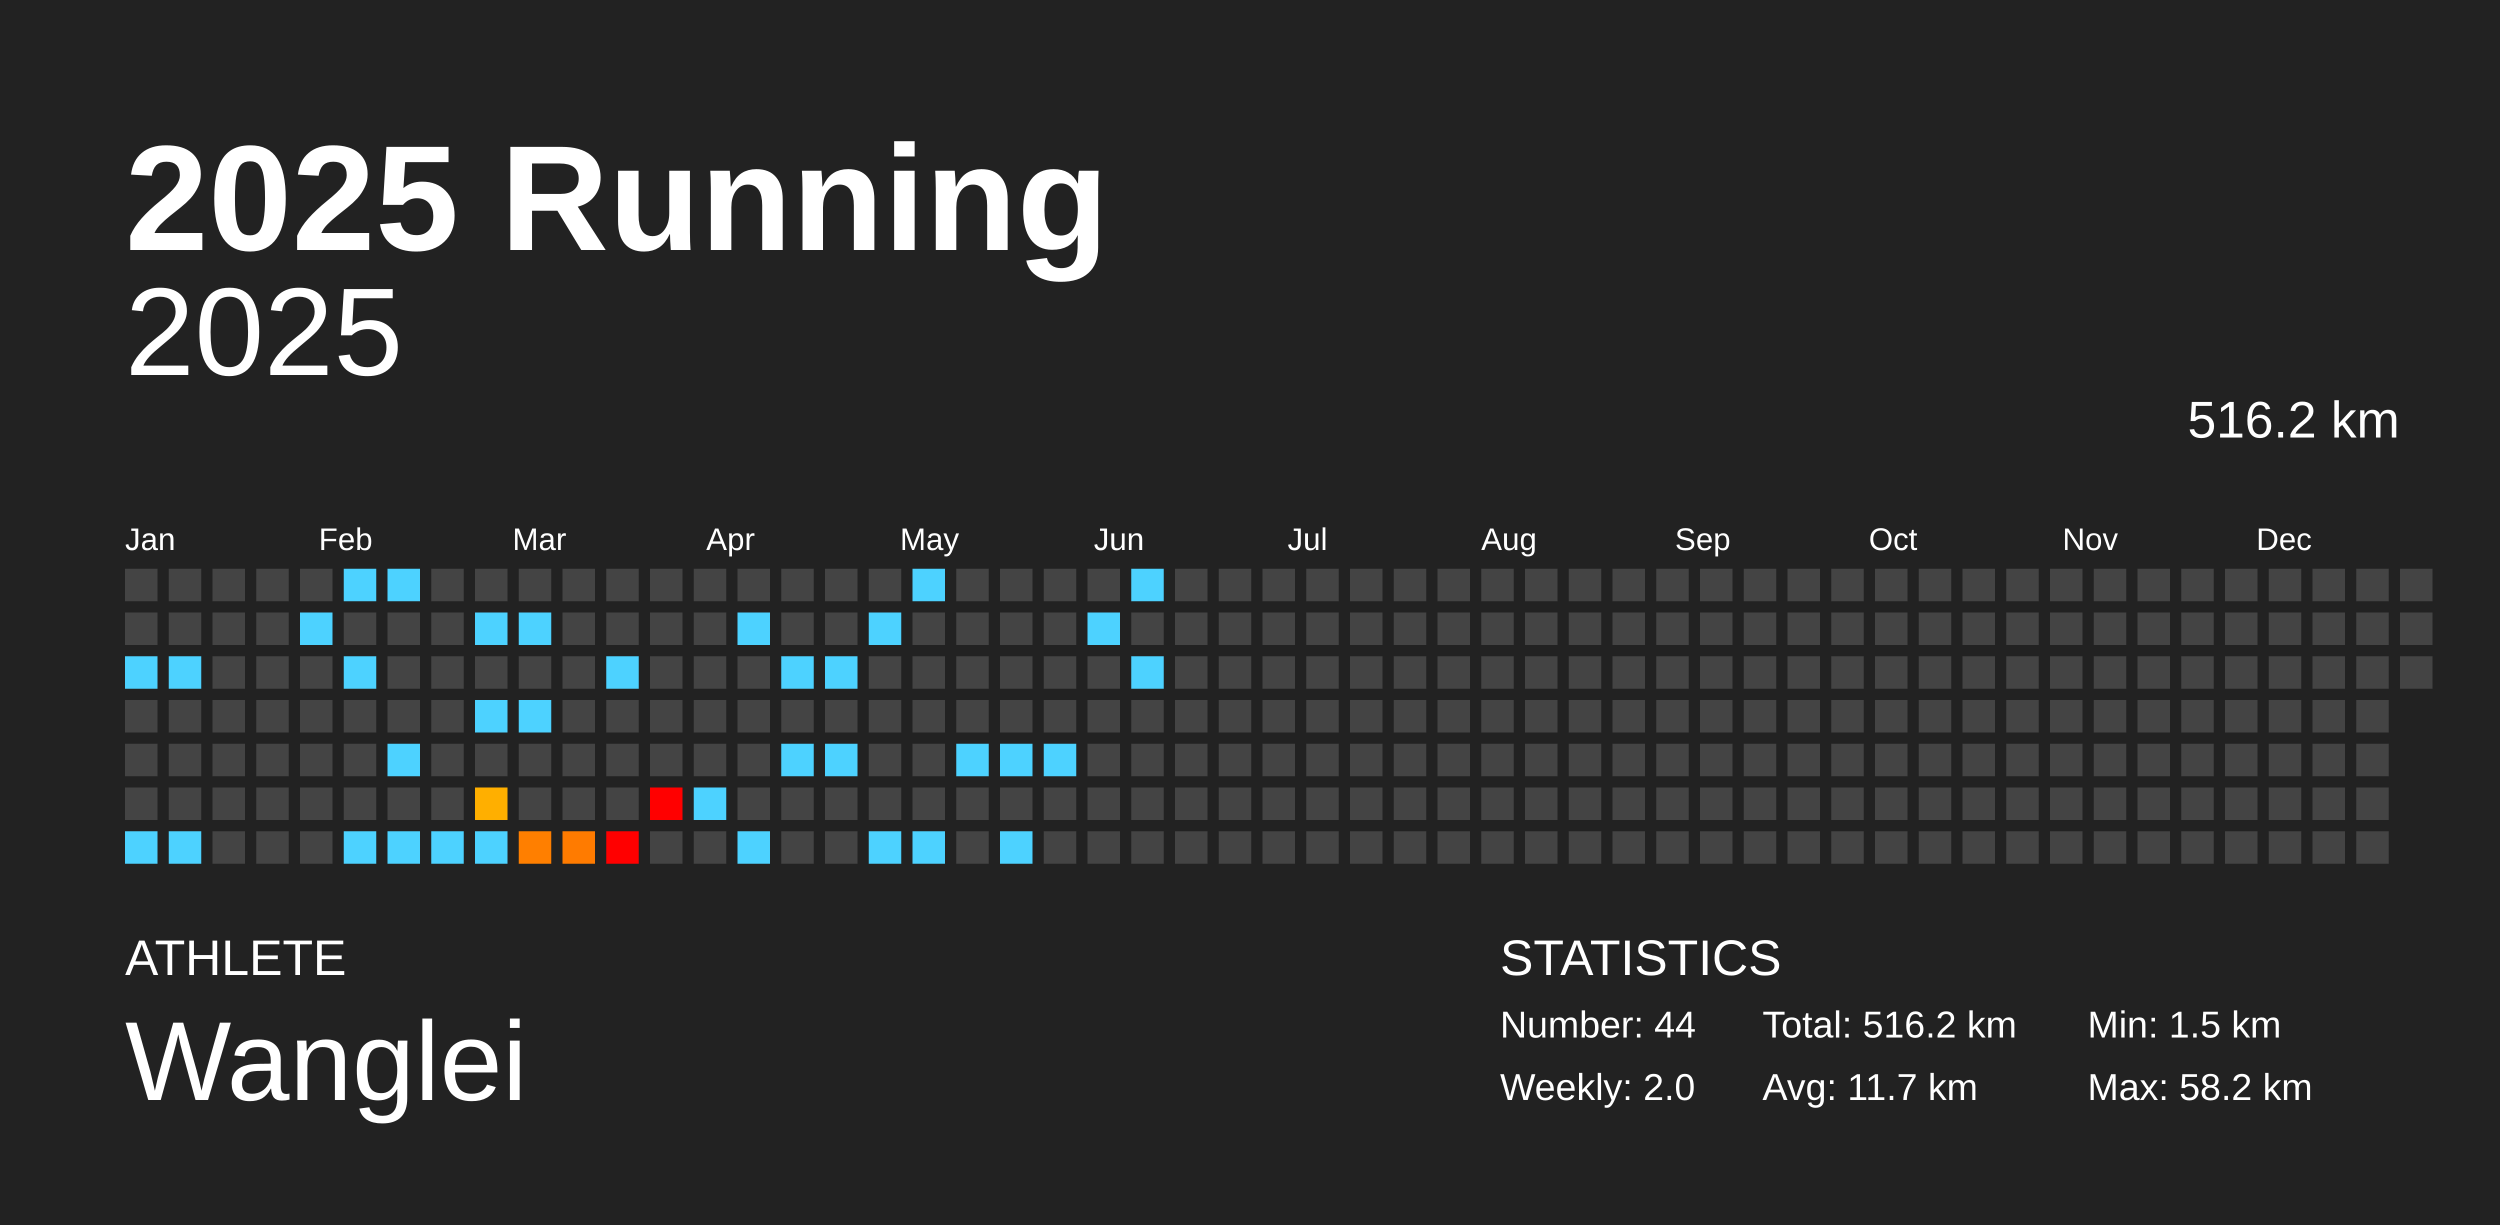
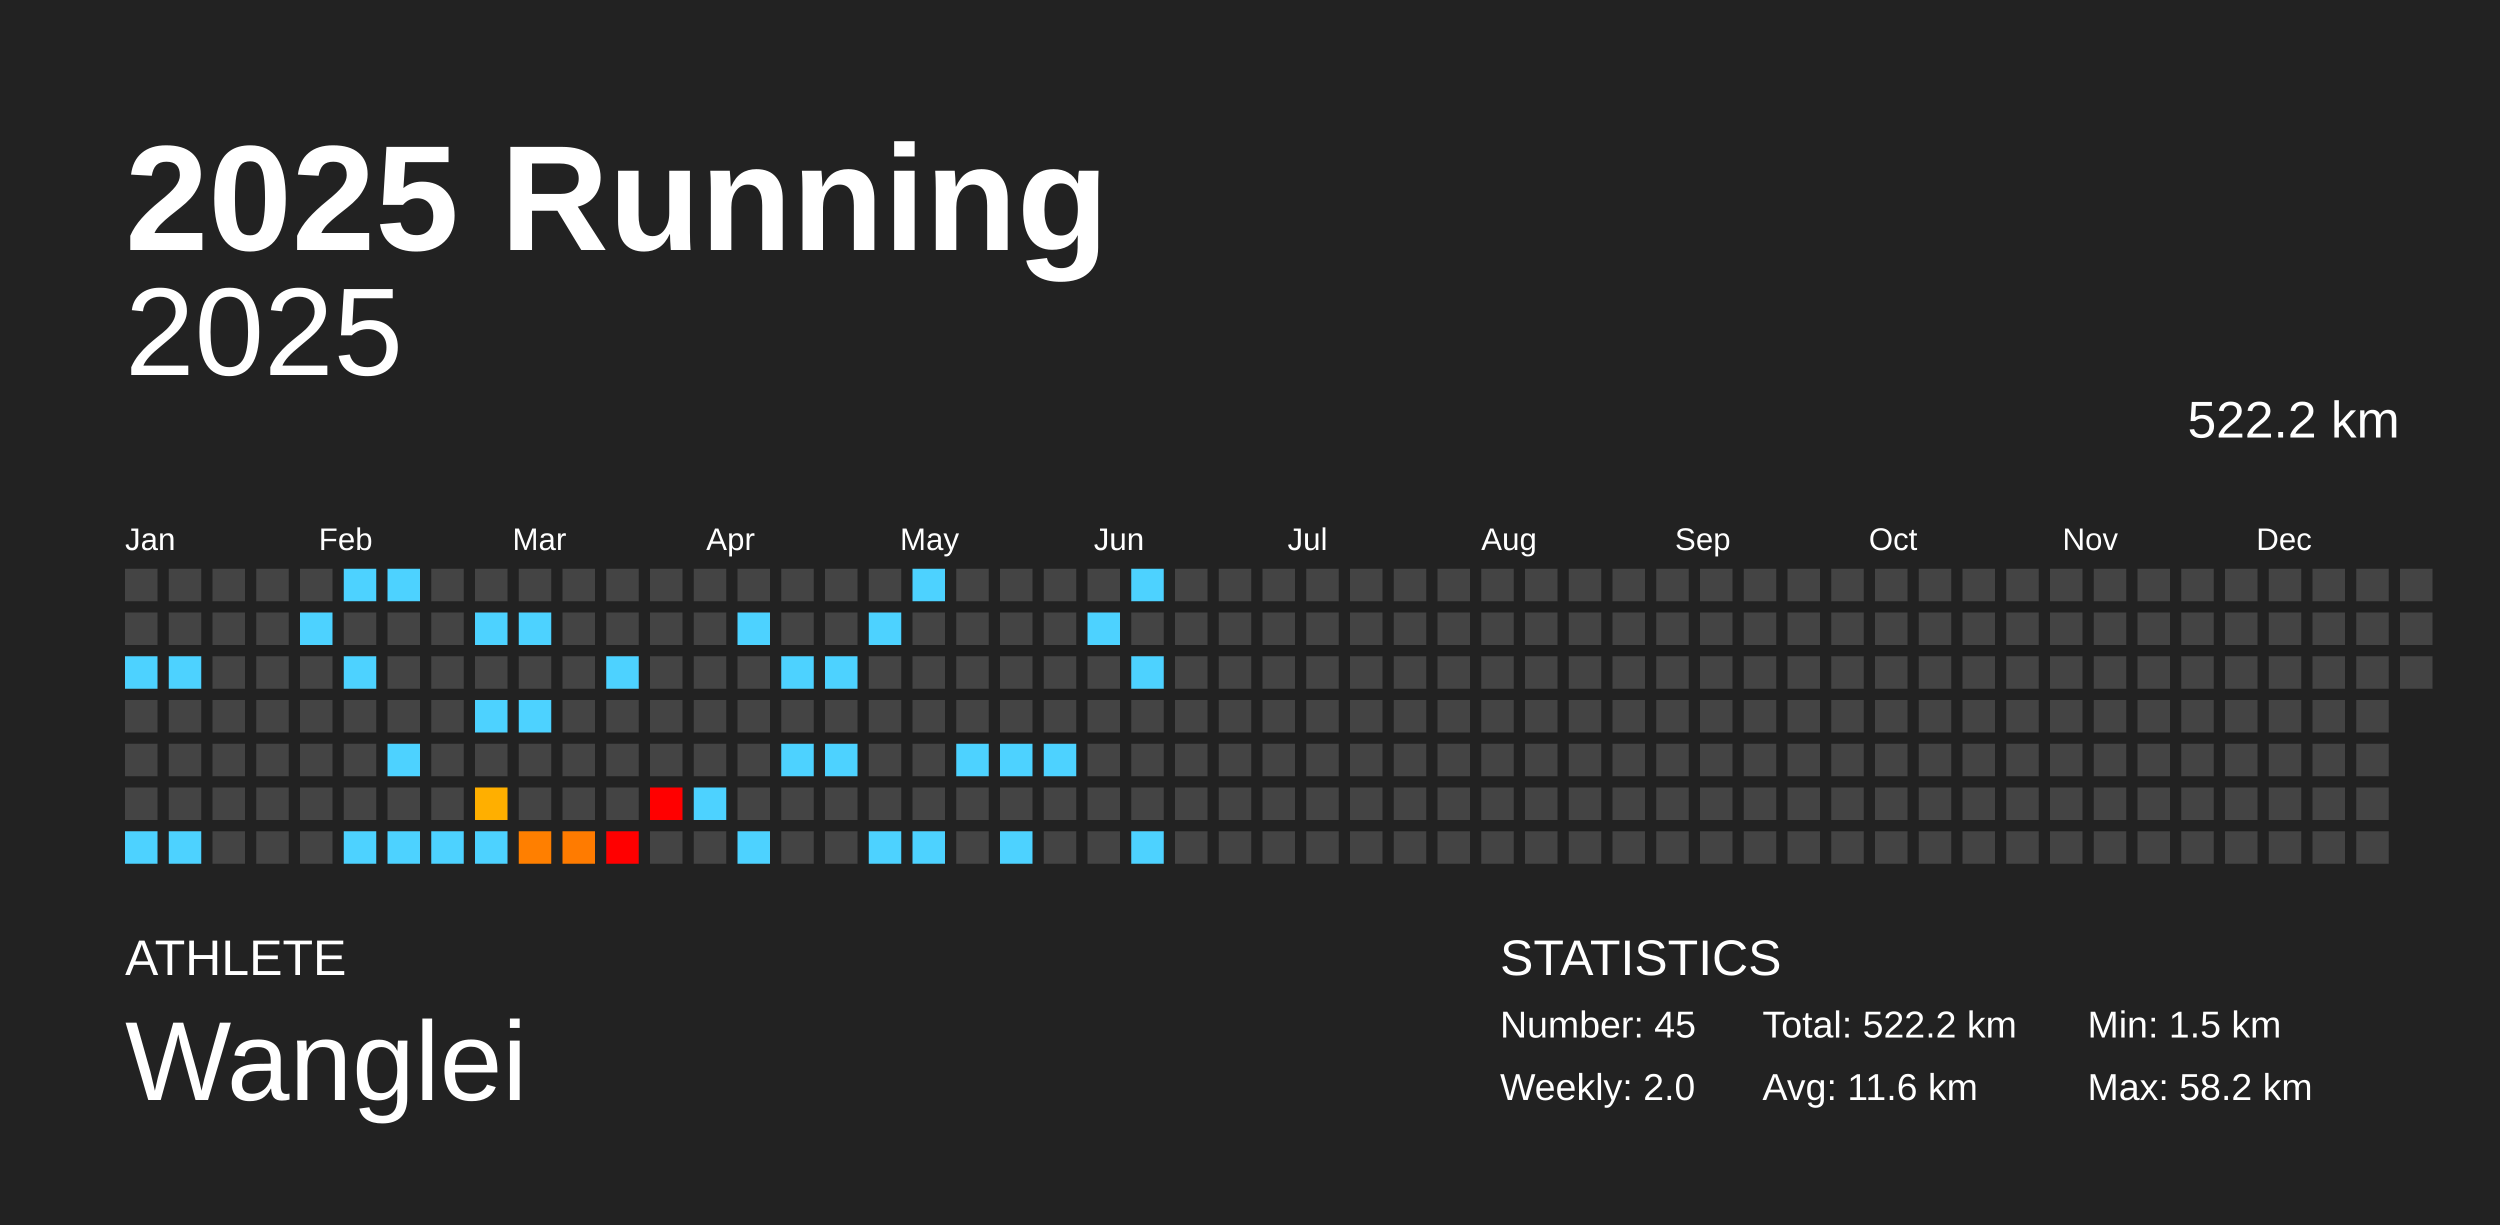
<svg xmlns="http://www.w3.org/2000/svg" baseProfile="full" height="98mm" version="1.1" viewBox="0,0,200,98" width="200mm">
  <defs />
  <rect fill="#222222" height="98" width="200" x="0" y="0" />
  <text fill="#FFFFFF" style="font-size:12px; font-family:Arial; font-weight:bold;" x="10" y="20">2025 Running</text>
  <text fill="#FFFFFF" style="font-size:4px; font-family:Arial" x="10" y="78">ATHLETE</text>
  <text fill="#FFFFFF" style="font-size:9px; font-family:Arial" x="10" y="88">Wanglei</text>
  <text fill="#FFFFFF" style="font-size:4px; font-family:Arial" x="120" y="78">STATISTICS</text>
-   <text fill="#FFFFFF" style="font-size:3px; font-family:Arial" x="120" y="83">Number: 44</text>
+   <text fill="#FFFFFF" style="font-size:3px; font-family:Arial" x="120" y="83">Number: 45</text>
  <text fill="#FFFFFF" style="font-size:3px; font-family:Arial" x="120" y="88">Weekly: 2.0</text>
-   <text fill="#FFFFFF" style="font-size:3px; font-family:Arial" x="141" y="83">Total: 516.2 km</text>
-   <text fill="#FFFFFF" style="font-size:3px; font-family:Arial" x="141" y="88">Avg: 11.7 km</text>
+   <text fill="#FFFFFF" style="font-size:3px; font-family:Arial" x="141" y="83">Total: 522.2 km</text>
+   <text fill="#FFFFFF" style="font-size:3px; font-family:Arial" x="141" y="88">Avg: 11.6 km</text>
  <text fill="#FFFFFF" style="font-size:3px; font-family:Arial" x="167" y="83">Min: 1.5 km</text>
  <text fill="#FFFFFF" style="font-size:3px; font-family:Arial" x="167" y="88">Max: 58.2 km</text>
  <text alignment-baseline="hanging" fill="#FFFFFF" style="font-size:10.0px; font-family:Arial;" x="10" y="30">2025</text>
-   <text alignment-baseline="hanging" fill="#FFFFFF" style="font-size:4.125px; font-family:Arial;" x="175" y="35">516.2 km</text>
+   <text alignment-baseline="hanging" fill="#FFFFFF" style="font-size:4.125px; font-family:Arial;" x="175" y="35">522.2 km</text>
  <text fill="#FFFFFF" style="font-size:2.5px; font-family:Arial" x="10.0" y="44">Jan</text>
  <text fill="#FFFFFF" style="font-size:2.5px; font-family:Arial" x="25.5" y="44">Feb</text>
  <text fill="#FFFFFF" style="font-size:2.5px; font-family:Arial" x="41.0" y="44">Mar</text>
  <text fill="#FFFFFF" style="font-size:2.5px; font-family:Arial" x="56.5" y="44">Apr</text>
  <text fill="#FFFFFF" style="font-size:2.5px; font-family:Arial" x="72.0" y="44">May</text>
  <text fill="#FFFFFF" style="font-size:2.5px; font-family:Arial" x="87.5" y="44">Jun</text>
  <text fill="#FFFFFF" style="font-size:2.5px; font-family:Arial" x="103.0" y="44">Jul</text>
  <text fill="#FFFFFF" style="font-size:2.5px; font-family:Arial" x="118.5" y="44">Aug</text>
  <text fill="#FFFFFF" style="font-size:2.5px; font-family:Arial" x="134.0" y="44">Sep</text>
  <text fill="#FFFFFF" style="font-size:2.5px; font-family:Arial" x="149.5" y="44">Oct</text>
  <text fill="#FFFFFF" style="font-size:2.5px; font-family:Arial" x="165.0" y="44">Nov</text>
  <text fill="#FFFFFF" style="font-size:2.5px; font-family:Arial" x="180.5" y="44">Dec</text>
  <rect fill="#444444" height="2.6" width="2.6" x="10.0" y="45.5" />
  <rect fill="#444444" height="2.6" width="2.6" x="10.0" y="49.0" />
  <rect fill="#4dd2ff" height="2.6" width="2.6" x="10.0" y="52.5" />
  <rect fill="#444444" height="2.6" width="2.6" x="10.0" y="56.0" />
  <rect fill="#444444" height="2.6" width="2.6" x="10.0" y="59.5" />
  <rect fill="#444444" height="2.6" width="2.6" x="10.0" y="63.0" />
  <rect fill="#4dd2ff" height="2.6" width="2.6" x="10.0" y="66.5" />
  <rect fill="#444444" height="2.6" width="2.6" x="13.5" y="45.5" />
  <rect fill="#444444" height="2.6" width="2.6" x="13.5" y="49.0" />
  <rect fill="#4dd2ff" height="2.6" width="2.6" x="13.5" y="52.5" />
  <rect fill="#444444" height="2.6" width="2.6" x="13.5" y="56.0" />
  <rect fill="#444444" height="2.6" width="2.6" x="13.5" y="59.5" />
  <rect fill="#444444" height="2.6" width="2.6" x="13.5" y="63.0" />
  <rect fill="#4dd2ff" height="2.6" width="2.6" x="13.5" y="66.5" />
  <rect fill="#444444" height="2.6" width="2.6" x="17.0" y="45.5" />
  <rect fill="#444444" height="2.6" width="2.6" x="17.0" y="49.0" />
  <rect fill="#444444" height="2.6" width="2.6" x="17.0" y="52.5" />
  <rect fill="#444444" height="2.6" width="2.6" x="17.0" y="56.0" />
  <rect fill="#444444" height="2.6" width="2.6" x="17.0" y="59.5" />
  <rect fill="#444444" height="2.6" width="2.6" x="17.0" y="63.0" />
  <rect fill="#444444" height="2.6" width="2.6" x="17.0" y="66.5" />
  <rect fill="#444444" height="2.6" width="2.6" x="20.5" y="45.5" />
  <rect fill="#444444" height="2.6" width="2.6" x="20.5" y="49.0" />
  <rect fill="#444444" height="2.6" width="2.6" x="20.5" y="52.5" />
  <rect fill="#444444" height="2.6" width="2.6" x="20.5" y="56.0" />
  <rect fill="#444444" height="2.6" width="2.6" x="20.5" y="59.5" />
  <rect fill="#444444" height="2.6" width="2.6" x="20.5" y="63.0" />
  <rect fill="#444444" height="2.6" width="2.6" x="20.5" y="66.5" />
  <rect fill="#444444" height="2.6" width="2.6" x="24.0" y="45.5" />
  <rect fill="#4dd2ff" height="2.6" width="2.6" x="24.0" y="49.0" />
  <rect fill="#444444" height="2.6" width="2.6" x="24.0" y="52.5" />
  <rect fill="#444444" height="2.6" width="2.6" x="24.0" y="56.0" />
  <rect fill="#444444" height="2.6" width="2.6" x="24.0" y="59.5" />
  <rect fill="#444444" height="2.6" width="2.6" x="24.0" y="63.0" />
  <rect fill="#444444" height="2.6" width="2.6" x="24.0" y="66.5" />
  <rect fill="#4dd2ff" height="2.6" width="2.6" x="27.5" y="45.5" />
  <rect fill="#444444" height="2.6" width="2.6" x="27.5" y="49.0" />
  <rect fill="#4dd2ff" height="2.6" width="2.6" x="27.5" y="52.5" />
  <rect fill="#444444" height="2.6" width="2.6" x="27.5" y="56.0" />
  <rect fill="#444444" height="2.6" width="2.6" x="27.5" y="59.5" />
  <rect fill="#444444" height="2.6" width="2.6" x="27.5" y="63.0" />
  <rect fill="#4dd2ff" height="2.6" width="2.6" x="27.5" y="66.5" />
  <rect fill="#4dd2ff" height="2.6" width="2.6" x="31.0" y="45.5" />
  <rect fill="#444444" height="2.6" width="2.6" x="31.0" y="49.0" />
  <rect fill="#444444" height="2.6" width="2.6" x="31.0" y="52.5" />
  <rect fill="#444444" height="2.6" width="2.6" x="31.0" y="56.0" />
  <rect fill="#4dd2ff" height="2.6" width="2.6" x="31.0" y="59.5" />
  <rect fill="#444444" height="2.6" width="2.6" x="31.0" y="63.0" />
  <rect fill="#4dd2ff" height="2.6" width="2.6" x="31.0" y="66.5" />
  <rect fill="#444444" height="2.6" width="2.6" x="34.5" y="45.5" />
  <rect fill="#444444" height="2.6" width="2.6" x="34.5" y="49.0" />
  <rect fill="#444444" height="2.6" width="2.6" x="34.5" y="52.5" />
  <rect fill="#444444" height="2.6" width="2.6" x="34.5" y="56.0" />
  <rect fill="#444444" height="2.6" width="2.6" x="34.5" y="59.5" />
  <rect fill="#444444" height="2.6" width="2.6" x="34.5" y="63.0" />
  <rect fill="#4dd2ff" height="2.6" width="2.6" x="34.5" y="66.5" />
  <rect fill="#444444" height="2.6" width="2.6" x="38.0" y="45.5" />
  <rect fill="#4dd2ff" height="2.6" width="2.6" x="38.0" y="49.0" />
  <rect fill="#444444" height="2.6" width="2.6" x="38.0" y="52.5" />
  <rect fill="#4dd2ff" height="2.6" width="2.6" x="38.0" y="56.0" />
  <rect fill="#444444" height="2.6" width="2.6" x="38.0" y="59.5" />
  <rect fill="#ffaf00" height="2.6" width="2.6" x="38.0" y="63.0" />
  <rect fill="#4dd2ff" height="2.6" width="2.6" x="38.0" y="66.5" />
  <rect fill="#444444" height="2.6" width="2.6" x="41.5" y="45.5" />
  <rect fill="#4dd2ff" height="2.6" width="2.6" x="41.5" y="49.0" />
  <rect fill="#444444" height="2.6" width="2.6" x="41.5" y="52.5" />
  <rect fill="#4dd2ff" height="2.6" width="2.6" x="41.5" y="56.0" />
  <rect fill="#444444" height="2.6" width="2.6" x="41.5" y="59.5" />
  <rect fill="#444444" height="2.6" width="2.6" x="41.5" y="63.0" />
  <rect fill="#ff7f00" height="2.6" width="2.6" x="41.5" y="66.5" />
  <rect fill="#444444" height="2.6" width="2.6" x="45.0" y="45.5" />
  <rect fill="#444444" height="2.6" width="2.6" x="45.0" y="49.0" />
  <rect fill="#444444" height="2.6" width="2.6" x="45.0" y="52.5" />
  <rect fill="#444444" height="2.6" width="2.6" x="45.0" y="56.0" />
  <rect fill="#444444" height="2.6" width="2.6" x="45.0" y="59.5" />
  <rect fill="#444444" height="2.6" width="2.6" x="45.0" y="63.0" />
  <rect fill="#ff7b00" height="2.6" width="2.6" x="45.0" y="66.5" />
  <rect fill="#444444" height="2.6" width="2.6" x="48.5" y="45.5" />
  <rect fill="#444444" height="2.6" width="2.6" x="48.5" y="49.0" />
  <rect fill="#4dd2ff" height="2.6" width="2.6" x="48.5" y="52.5" />
  <rect fill="#444444" height="2.6" width="2.6" x="48.5" y="56.0" />
  <rect fill="#444444" height="2.6" width="2.6" x="48.5" y="59.5" />
  <rect fill="#444444" height="2.6" width="2.6" x="48.5" y="63.0" />
  <rect fill="red" height="2.6" width="2.6" x="48.5" y="66.5" />
  <rect fill="#444444" height="2.6" width="2.6" x="52.0" y="45.5" />
  <rect fill="#444444" height="2.6" width="2.6" x="52.0" y="49.0" />
  <rect fill="#444444" height="2.6" width="2.6" x="52.0" y="52.5" />
  <rect fill="#444444" height="2.6" width="2.6" x="52.0" y="56.0" />
  <rect fill="#444444" height="2.6" width="2.6" x="52.0" y="59.5" />
  <rect fill="red" height="2.6" width="2.6" x="52.0" y="63.0" />
  <rect fill="#444444" height="2.6" width="2.6" x="52.0" y="66.5" />
  <rect fill="#444444" height="2.6" width="2.6" x="55.5" y="45.5" />
  <rect fill="#444444" height="2.6" width="2.6" x="55.5" y="49.0" />
  <rect fill="#444444" height="2.6" width="2.6" x="55.5" y="52.5" />
  <rect fill="#444444" height="2.6" width="2.6" x="55.5" y="56.0" />
  <rect fill="#444444" height="2.6" width="2.6" x="55.5" y="59.5" />
  <rect fill="#4dd2ff" height="2.6" width="2.6" x="55.5" y="63.0" />
  <rect fill="#444444" height="2.6" width="2.6" x="55.5" y="66.5" />
  <rect fill="#444444" height="2.6" width="2.6" x="59.0" y="45.5" />
  <rect fill="#4dd2ff" height="2.6" width="2.6" x="59.0" y="49.0" />
  <rect fill="#444444" height="2.6" width="2.6" x="59.0" y="52.5" />
  <rect fill="#444444" height="2.6" width="2.6" x="59.0" y="56.0" />
  <rect fill="#444444" height="2.6" width="2.6" x="59.0" y="59.5" />
  <rect fill="#444444" height="2.6" width="2.6" x="59.0" y="63.0" />
  <rect fill="#4dd2ff" height="2.6" width="2.6" x="59.0" y="66.5" />
  <rect fill="#444444" height="2.6" width="2.6" x="62.5" y="45.5" />
  <rect fill="#444444" height="2.6" width="2.6" x="62.5" y="49.0" />
  <rect fill="#4dd2ff" height="2.6" width="2.6" x="62.5" y="52.5" />
  <rect fill="#444444" height="2.6" width="2.6" x="62.5" y="56.0" />
  <rect fill="#4dd2ff" height="2.6" width="2.6" x="62.5" y="59.5" />
  <rect fill="#444444" height="2.6" width="2.6" x="62.5" y="63.0" />
  <rect fill="#444444" height="2.6" width="2.6" x="62.5" y="66.5" />
  <rect fill="#444444" height="2.6" width="2.6" x="66.0" y="45.5" />
  <rect fill="#444444" height="2.6" width="2.6" x="66.0" y="49.0" />
  <rect fill="#4dd2ff" height="2.6" width="2.6" x="66.0" y="52.5" />
  <rect fill="#444444" height="2.6" width="2.6" x="66.0" y="56.0" />
  <rect fill="#4dd2ff" height="2.6" width="2.6" x="66.0" y="59.5" />
  <rect fill="#444444" height="2.6" width="2.6" x="66.0" y="63.0" />
  <rect fill="#444444" height="2.6" width="2.6" x="66.0" y="66.5" />
  <rect fill="#444444" height="2.6" width="2.6" x="69.5" y="45.5" />
  <rect fill="#4dd2ff" height="2.6" width="2.6" x="69.5" y="49.0" />
  <rect fill="#444444" height="2.6" width="2.6" x="69.5" y="52.5" />
  <rect fill="#444444" height="2.6" width="2.6" x="69.5" y="56.0" />
  <rect fill="#444444" height="2.6" width="2.6" x="69.5" y="59.5" />
  <rect fill="#444444" height="2.6" width="2.6" x="69.5" y="63.0" />
  <rect fill="#4dd2ff" height="2.6" width="2.6" x="69.5" y="66.5" />
  <rect fill="#4dd2ff" height="2.6" width="2.6" x="73.0" y="45.5" />
  <rect fill="#444444" height="2.6" width="2.6" x="73.0" y="49.0" />
  <rect fill="#444444" height="2.6" width="2.6" x="73.0" y="52.5" />
  <rect fill="#444444" height="2.6" width="2.6" x="73.0" y="56.0" />
  <rect fill="#444444" height="2.6" width="2.6" x="73.0" y="59.5" />
  <rect fill="#444444" height="2.6" width="2.6" x="73.0" y="63.0" />
  <rect fill="#4dd2ff" height="2.6" width="2.6" x="73.0" y="66.5" />
  <rect fill="#444444" height="2.6" width="2.6" x="76.5" y="45.5" />
  <rect fill="#444444" height="2.6" width="2.6" x="76.5" y="49.0" />
  <rect fill="#444444" height="2.6" width="2.6" x="76.5" y="52.5" />
  <rect fill="#444444" height="2.6" width="2.6" x="76.5" y="56.0" />
  <rect fill="#4dd2ff" height="2.6" width="2.6" x="76.5" y="59.5" />
  <rect fill="#444444" height="2.6" width="2.6" x="76.5" y="63.0" />
  <rect fill="#444444" height="2.6" width="2.6" x="76.5" y="66.5" />
  <rect fill="#444444" height="2.6" width="2.6" x="80.0" y="45.5" />
  <rect fill="#444444" height="2.6" width="2.6" x="80.0" y="49.0" />
  <rect fill="#444444" height="2.6" width="2.6" x="80.0" y="52.5" />
  <rect fill="#444444" height="2.6" width="2.6" x="80.0" y="56.0" />
  <rect fill="#4dd2ff" height="2.6" width="2.6" x="80.0" y="59.5" />
  <rect fill="#444444" height="2.6" width="2.6" x="80.0" y="63.0" />
  <rect fill="#4dd2ff" height="2.6" width="2.6" x="80.0" y="66.5" />
  <rect fill="#444444" height="2.6" width="2.6" x="83.5" y="45.5" />
  <rect fill="#444444" height="2.6" width="2.6" x="83.5" y="49.0" />
  <rect fill="#444444" height="2.6" width="2.6" x="83.5" y="52.5" />
  <rect fill="#444444" height="2.6" width="2.6" x="83.5" y="56.0" />
  <rect fill="#4dd2ff" height="2.6" width="2.6" x="83.5" y="59.5" />
  <rect fill="#444444" height="2.6" width="2.6" x="83.5" y="63.0" />
  <rect fill="#444444" height="2.6" width="2.6" x="83.5" y="66.5" />
  <rect fill="#444444" height="2.6" width="2.6" x="87.0" y="45.5" />
  <rect fill="#4dd2ff" height="2.6" width="2.6" x="87.0" y="49.0" />
  <rect fill="#444444" height="2.6" width="2.6" x="87.0" y="52.5" />
  <rect fill="#444444" height="2.6" width="2.6" x="87.0" y="56.0" />
  <rect fill="#444444" height="2.6" width="2.6" x="87.0" y="59.5" />
  <rect fill="#444444" height="2.6" width="2.6" x="87.0" y="63.0" />
  <rect fill="#444444" height="2.6" width="2.6" x="87.0" y="66.5" />
  <rect fill="#4dd2ff" height="2.6" width="2.6" x="90.5" y="45.5" />
  <rect fill="#444444" height="2.6" width="2.6" x="90.5" y="49.0" />
  <rect fill="#4dd2ff" height="2.6" width="2.6" x="90.5" y="52.5" />
  <rect fill="#444444" height="2.6" width="2.6" x="90.5" y="56.0" />
  <rect fill="#444444" height="2.6" width="2.6" x="90.5" y="59.5" />
  <rect fill="#444444" height="2.6" width="2.6" x="90.5" y="63.0" />
-   <rect fill="#444444" height="2.6" width="2.6" x="90.5" y="66.5" />
+   <rect fill="#4dd2ff" height="2.6" width="2.6" x="90.5" y="66.5" />
  <rect fill="#444444" height="2.6" width="2.6" x="94.0" y="45.5" />
  <rect fill="#444444" height="2.6" width="2.6" x="94.0" y="49.0" />
  <rect fill="#444444" height="2.6" width="2.6" x="94.0" y="52.5" />
  <rect fill="#444444" height="2.6" width="2.6" x="94.0" y="56.0" />
  <rect fill="#444444" height="2.6" width="2.6" x="94.0" y="59.5" />
  <rect fill="#444444" height="2.6" width="2.6" x="94.0" y="63.0" />
  <rect fill="#444444" height="2.6" width="2.6" x="94.0" y="66.5" />
  <rect fill="#444444" height="2.6" width="2.6" x="97.5" y="45.5" />
  <rect fill="#444444" height="2.6" width="2.6" x="97.5" y="49.0" />
  <rect fill="#444444" height="2.6" width="2.6" x="97.5" y="52.5" />
  <rect fill="#444444" height="2.6" width="2.6" x="97.5" y="56.0" />
  <rect fill="#444444" height="2.6" width="2.6" x="97.5" y="59.5" />
  <rect fill="#444444" height="2.6" width="2.6" x="97.5" y="63.0" />
  <rect fill="#444444" height="2.6" width="2.6" x="97.5" y="66.5" />
  <rect fill="#444444" height="2.6" width="2.6" x="101.0" y="45.5" />
  <rect fill="#444444" height="2.6" width="2.6" x="101.0" y="49.0" />
  <rect fill="#444444" height="2.6" width="2.6" x="101.0" y="52.5" />
  <rect fill="#444444" height="2.6" width="2.6" x="101.0" y="56.0" />
  <rect fill="#444444" height="2.6" width="2.6" x="101.0" y="59.5" />
  <rect fill="#444444" height="2.6" width="2.6" x="101.0" y="63.0" />
  <rect fill="#444444" height="2.6" width="2.6" x="101.0" y="66.5" />
  <rect fill="#444444" height="2.6" width="2.6" x="104.5" y="45.5" />
  <rect fill="#444444" height="2.6" width="2.6" x="104.5" y="49.0" />
  <rect fill="#444444" height="2.6" width="2.6" x="104.5" y="52.5" />
  <rect fill="#444444" height="2.6" width="2.6" x="104.5" y="56.0" />
  <rect fill="#444444" height="2.6" width="2.6" x="104.5" y="59.5" />
  <rect fill="#444444" height="2.6" width="2.6" x="104.5" y="63.0" />
  <rect fill="#444444" height="2.6" width="2.6" x="104.5" y="66.5" />
  <rect fill="#444444" height="2.6" width="2.6" x="108.0" y="45.5" />
  <rect fill="#444444" height="2.6" width="2.6" x="108.0" y="49.0" />
  <rect fill="#444444" height="2.6" width="2.6" x="108.0" y="52.5" />
  <rect fill="#444444" height="2.6" width="2.6" x="108.0" y="56.0" />
  <rect fill="#444444" height="2.6" width="2.6" x="108.0" y="59.5" />
  <rect fill="#444444" height="2.6" width="2.6" x="108.0" y="63.0" />
  <rect fill="#444444" height="2.6" width="2.6" x="108.0" y="66.5" />
  <rect fill="#444444" height="2.6" width="2.6" x="111.5" y="45.5" />
  <rect fill="#444444" height="2.6" width="2.6" x="111.5" y="49.0" />
  <rect fill="#444444" height="2.6" width="2.6" x="111.5" y="52.5" />
  <rect fill="#444444" height="2.6" width="2.6" x="111.5" y="56.0" />
  <rect fill="#444444" height="2.6" width="2.6" x="111.5" y="59.5" />
  <rect fill="#444444" height="2.6" width="2.6" x="111.5" y="63.0" />
  <rect fill="#444444" height="2.6" width="2.6" x="111.5" y="66.5" />
  <rect fill="#444444" height="2.6" width="2.6" x="115.0" y="45.5" />
  <rect fill="#444444" height="2.6" width="2.6" x="115.0" y="49.0" />
  <rect fill="#444444" height="2.6" width="2.6" x="115.0" y="52.5" />
  <rect fill="#444444" height="2.6" width="2.6" x="115.0" y="56.0" />
  <rect fill="#444444" height="2.6" width="2.6" x="115.0" y="59.5" />
  <rect fill="#444444" height="2.6" width="2.6" x="115.0" y="63.0" />
  <rect fill="#444444" height="2.6" width="2.6" x="115.0" y="66.5" />
  <rect fill="#444444" height="2.6" width="2.6" x="118.5" y="45.5" />
  <rect fill="#444444" height="2.6" width="2.6" x="118.5" y="49.0" />
  <rect fill="#444444" height="2.6" width="2.6" x="118.5" y="52.5" />
  <rect fill="#444444" height="2.6" width="2.6" x="118.5" y="56.0" />
  <rect fill="#444444" height="2.6" width="2.6" x="118.5" y="59.5" />
  <rect fill="#444444" height="2.6" width="2.6" x="118.5" y="63.0" />
  <rect fill="#444444" height="2.6" width="2.6" x="118.5" y="66.5" />
  <rect fill="#444444" height="2.6" width="2.6" x="122.0" y="45.5" />
  <rect fill="#444444" height="2.6" width="2.6" x="122.0" y="49.0" />
  <rect fill="#444444" height="2.6" width="2.6" x="122.0" y="52.5" />
  <rect fill="#444444" height="2.6" width="2.6" x="122.0" y="56.0" />
  <rect fill="#444444" height="2.6" width="2.6" x="122.0" y="59.5" />
  <rect fill="#444444" height="2.6" width="2.6" x="122.0" y="63.0" />
  <rect fill="#444444" height="2.6" width="2.6" x="122.0" y="66.5" />
  <rect fill="#444444" height="2.6" width="2.6" x="125.5" y="45.5" />
  <rect fill="#444444" height="2.6" width="2.6" x="125.5" y="49.0" />
  <rect fill="#444444" height="2.6" width="2.6" x="125.5" y="52.5" />
  <rect fill="#444444" height="2.6" width="2.6" x="125.5" y="56.0" />
  <rect fill="#444444" height="2.6" width="2.6" x="125.5" y="59.5" />
  <rect fill="#444444" height="2.6" width="2.6" x="125.5" y="63.0" />
  <rect fill="#444444" height="2.6" width="2.6" x="125.5" y="66.5" />
  <rect fill="#444444" height="2.6" width="2.6" x="129.0" y="45.5" />
  <rect fill="#444444" height="2.6" width="2.6" x="129.0" y="49.0" />
  <rect fill="#444444" height="2.6" width="2.6" x="129.0" y="52.5" />
  <rect fill="#444444" height="2.6" width="2.6" x="129.0" y="56.0" />
  <rect fill="#444444" height="2.6" width="2.6" x="129.0" y="59.5" />
  <rect fill="#444444" height="2.6" width="2.6" x="129.0" y="63.0" />
  <rect fill="#444444" height="2.6" width="2.6" x="129.0" y="66.5" />
  <rect fill="#444444" height="2.6" width="2.6" x="132.5" y="45.5" />
  <rect fill="#444444" height="2.6" width="2.6" x="132.5" y="49.0" />
  <rect fill="#444444" height="2.6" width="2.6" x="132.5" y="52.5" />
  <rect fill="#444444" height="2.6" width="2.6" x="132.5" y="56.0" />
  <rect fill="#444444" height="2.6" width="2.6" x="132.5" y="59.5" />
  <rect fill="#444444" height="2.6" width="2.6" x="132.5" y="63.0" />
  <rect fill="#444444" height="2.6" width="2.6" x="132.5" y="66.5" />
  <rect fill="#444444" height="2.6" width="2.6" x="136.0" y="45.5" />
  <rect fill="#444444" height="2.6" width="2.6" x="136.0" y="49.0" />
  <rect fill="#444444" height="2.6" width="2.6" x="136.0" y="52.5" />
  <rect fill="#444444" height="2.6" width="2.6" x="136.0" y="56.0" />
  <rect fill="#444444" height="2.6" width="2.6" x="136.0" y="59.5" />
  <rect fill="#444444" height="2.6" width="2.6" x="136.0" y="63.0" />
  <rect fill="#444444" height="2.6" width="2.6" x="136.0" y="66.5" />
  <rect fill="#444444" height="2.6" width="2.6" x="139.5" y="45.5" />
  <rect fill="#444444" height="2.6" width="2.6" x="139.5" y="49.0" />
  <rect fill="#444444" height="2.6" width="2.6" x="139.5" y="52.5" />
  <rect fill="#444444" height="2.6" width="2.6" x="139.5" y="56.0" />
  <rect fill="#444444" height="2.6" width="2.6" x="139.5" y="59.5" />
  <rect fill="#444444" height="2.6" width="2.6" x="139.5" y="63.0" />
  <rect fill="#444444" height="2.6" width="2.6" x="139.5" y="66.5" />
  <rect fill="#444444" height="2.6" width="2.6" x="143.0" y="45.5" />
  <rect fill="#444444" height="2.6" width="2.6" x="143.0" y="49.0" />
  <rect fill="#444444" height="2.6" width="2.6" x="143.0" y="52.5" />
  <rect fill="#444444" height="2.6" width="2.6" x="143.0" y="56.0" />
  <rect fill="#444444" height="2.6" width="2.6" x="143.0" y="59.5" />
  <rect fill="#444444" height="2.6" width="2.6" x="143.0" y="63.0" />
  <rect fill="#444444" height="2.6" width="2.6" x="143.0" y="66.5" />
  <rect fill="#444444" height="2.6" width="2.6" x="146.5" y="45.5" />
  <rect fill="#444444" height="2.6" width="2.6" x="146.5" y="49.0" />
  <rect fill="#444444" height="2.6" width="2.6" x="146.5" y="52.5" />
  <rect fill="#444444" height="2.6" width="2.6" x="146.5" y="56.0" />
  <rect fill="#444444" height="2.6" width="2.6" x="146.5" y="59.5" />
  <rect fill="#444444" height="2.6" width="2.6" x="146.5" y="63.0" />
  <rect fill="#444444" height="2.6" width="2.6" x="146.5" y="66.5" />
  <rect fill="#444444" height="2.6" width="2.6" x="150.0" y="45.5" />
  <rect fill="#444444" height="2.6" width="2.6" x="150.0" y="49.0" />
  <rect fill="#444444" height="2.6" width="2.6" x="150.0" y="52.5" />
  <rect fill="#444444" height="2.6" width="2.6" x="150.0" y="56.0" />
  <rect fill="#444444" height="2.6" width="2.6" x="150.0" y="59.5" />
  <rect fill="#444444" height="2.6" width="2.6" x="150.0" y="63.0" />
  <rect fill="#444444" height="2.6" width="2.6" x="150.0" y="66.5" />
  <rect fill="#444444" height="2.6" width="2.6" x="153.5" y="45.5" />
  <rect fill="#444444" height="2.6" width="2.6" x="153.5" y="49.0" />
  <rect fill="#444444" height="2.6" width="2.6" x="153.5" y="52.5" />
  <rect fill="#444444" height="2.6" width="2.6" x="153.5" y="56.0" />
  <rect fill="#444444" height="2.6" width="2.6" x="153.5" y="59.5" />
  <rect fill="#444444" height="2.6" width="2.6" x="153.5" y="63.0" />
  <rect fill="#444444" height="2.6" width="2.6" x="153.5" y="66.5" />
  <rect fill="#444444" height="2.6" width="2.6" x="157.0" y="45.5" />
  <rect fill="#444444" height="2.6" width="2.6" x="157.0" y="49.0" />
  <rect fill="#444444" height="2.6" width="2.6" x="157.0" y="52.5" />
  <rect fill="#444444" height="2.6" width="2.6" x="157.0" y="56.0" />
  <rect fill="#444444" height="2.6" width="2.6" x="157.0" y="59.5" />
  <rect fill="#444444" height="2.6" width="2.6" x="157.0" y="63.0" />
  <rect fill="#444444" height="2.6" width="2.6" x="157.0" y="66.5" />
  <rect fill="#444444" height="2.6" width="2.6" x="160.5" y="45.5" />
  <rect fill="#444444" height="2.6" width="2.6" x="160.5" y="49.0" />
  <rect fill="#444444" height="2.6" width="2.6" x="160.5" y="52.5" />
  <rect fill="#444444" height="2.6" width="2.6" x="160.5" y="56.0" />
  <rect fill="#444444" height="2.6" width="2.6" x="160.5" y="59.5" />
  <rect fill="#444444" height="2.6" width="2.6" x="160.5" y="63.0" />
  <rect fill="#444444" height="2.6" width="2.6" x="160.5" y="66.5" />
  <rect fill="#444444" height="2.6" width="2.6" x="164.0" y="45.5" />
  <rect fill="#444444" height="2.6" width="2.6" x="164.0" y="49.0" />
  <rect fill="#444444" height="2.6" width="2.6" x="164.0" y="52.5" />
  <rect fill="#444444" height="2.6" width="2.6" x="164.0" y="56.0" />
  <rect fill="#444444" height="2.6" width="2.6" x="164.0" y="59.5" />
  <rect fill="#444444" height="2.6" width="2.6" x="164.0" y="63.0" />
  <rect fill="#444444" height="2.6" width="2.6" x="164.0" y="66.5" />
  <rect fill="#444444" height="2.6" width="2.6" x="167.5" y="45.5" />
  <rect fill="#444444" height="2.6" width="2.6" x="167.5" y="49.0" />
  <rect fill="#444444" height="2.6" width="2.6" x="167.5" y="52.5" />
  <rect fill="#444444" height="2.6" width="2.6" x="167.5" y="56.0" />
  <rect fill="#444444" height="2.6" width="2.6" x="167.5" y="59.5" />
  <rect fill="#444444" height="2.6" width="2.6" x="167.5" y="63.0" />
  <rect fill="#444444" height="2.6" width="2.6" x="167.5" y="66.5" />
  <rect fill="#444444" height="2.6" width="2.6" x="171.0" y="45.5" />
  <rect fill="#444444" height="2.6" width="2.6" x="171.0" y="49.0" />
  <rect fill="#444444" height="2.6" width="2.6" x="171.0" y="52.5" />
  <rect fill="#444444" height="2.6" width="2.6" x="171.0" y="56.0" />
  <rect fill="#444444" height="2.6" width="2.6" x="171.0" y="59.5" />
  <rect fill="#444444" height="2.6" width="2.6" x="171.0" y="63.0" />
  <rect fill="#444444" height="2.6" width="2.6" x="171.0" y="66.5" />
  <rect fill="#444444" height="2.6" width="2.6" x="174.5" y="45.5" />
  <rect fill="#444444" height="2.6" width="2.6" x="174.5" y="49.0" />
  <rect fill="#444444" height="2.6" width="2.6" x="174.5" y="52.5" />
  <rect fill="#444444" height="2.6" width="2.6" x="174.5" y="56.0" />
  <rect fill="#444444" height="2.6" width="2.6" x="174.5" y="59.5" />
  <rect fill="#444444" height="2.6" width="2.6" x="174.5" y="63.0" />
  <rect fill="#444444" height="2.6" width="2.6" x="174.5" y="66.5" />
  <rect fill="#444444" height="2.6" width="2.6" x="178.0" y="45.5" />
  <rect fill="#444444" height="2.6" width="2.6" x="178.0" y="49.0" />
  <rect fill="#444444" height="2.6" width="2.6" x="178.0" y="52.5" />
  <rect fill="#444444" height="2.6" width="2.6" x="178.0" y="56.0" />
  <rect fill="#444444" height="2.6" width="2.6" x="178.0" y="59.5" />
  <rect fill="#444444" height="2.6" width="2.6" x="178.0" y="63.0" />
  <rect fill="#444444" height="2.6" width="2.6" x="178.0" y="66.5" />
  <rect fill="#444444" height="2.6" width="2.6" x="181.5" y="45.5" />
  <rect fill="#444444" height="2.6" width="2.6" x="181.5" y="49.0" />
  <rect fill="#444444" height="2.6" width="2.6" x="181.5" y="52.5" />
  <rect fill="#444444" height="2.6" width="2.6" x="181.5" y="56.0" />
  <rect fill="#444444" height="2.6" width="2.6" x="181.5" y="59.5" />
  <rect fill="#444444" height="2.6" width="2.6" x="181.5" y="63.0" />
  <rect fill="#444444" height="2.6" width="2.6" x="181.5" y="66.5" />
  <rect fill="#444444" height="2.6" width="2.6" x="185.0" y="45.5" />
  <rect fill="#444444" height="2.6" width="2.6" x="185.0" y="49.0" />
  <rect fill="#444444" height="2.6" width="2.6" x="185.0" y="52.5" />
  <rect fill="#444444" height="2.6" width="2.6" x="185.0" y="56.0" />
  <rect fill="#444444" height="2.6" width="2.6" x="185.0" y="59.5" />
  <rect fill="#444444" height="2.6" width="2.6" x="185.0" y="63.0" />
  <rect fill="#444444" height="2.6" width="2.6" x="185.0" y="66.5" />
  <rect fill="#444444" height="2.6" width="2.6" x="188.5" y="45.5" />
  <rect fill="#444444" height="2.6" width="2.6" x="188.5" y="49.0" />
  <rect fill="#444444" height="2.6" width="2.6" x="188.5" y="52.5" />
  <rect fill="#444444" height="2.6" width="2.6" x="188.5" y="56.0" />
  <rect fill="#444444" height="2.6" width="2.6" x="188.5" y="59.5" />
  <rect fill="#444444" height="2.6" width="2.6" x="188.5" y="63.0" />
  <rect fill="#444444" height="2.6" width="2.6" x="188.5" y="66.5" />
  <rect fill="#444444" height="2.6" width="2.6" x="192.0" y="45.5" />
  <rect fill="#444444" height="2.6" width="2.6" x="192.0" y="49.0" />
  <rect fill="#444444" height="2.6" width="2.6" x="192.0" y="52.5" />
</svg>
